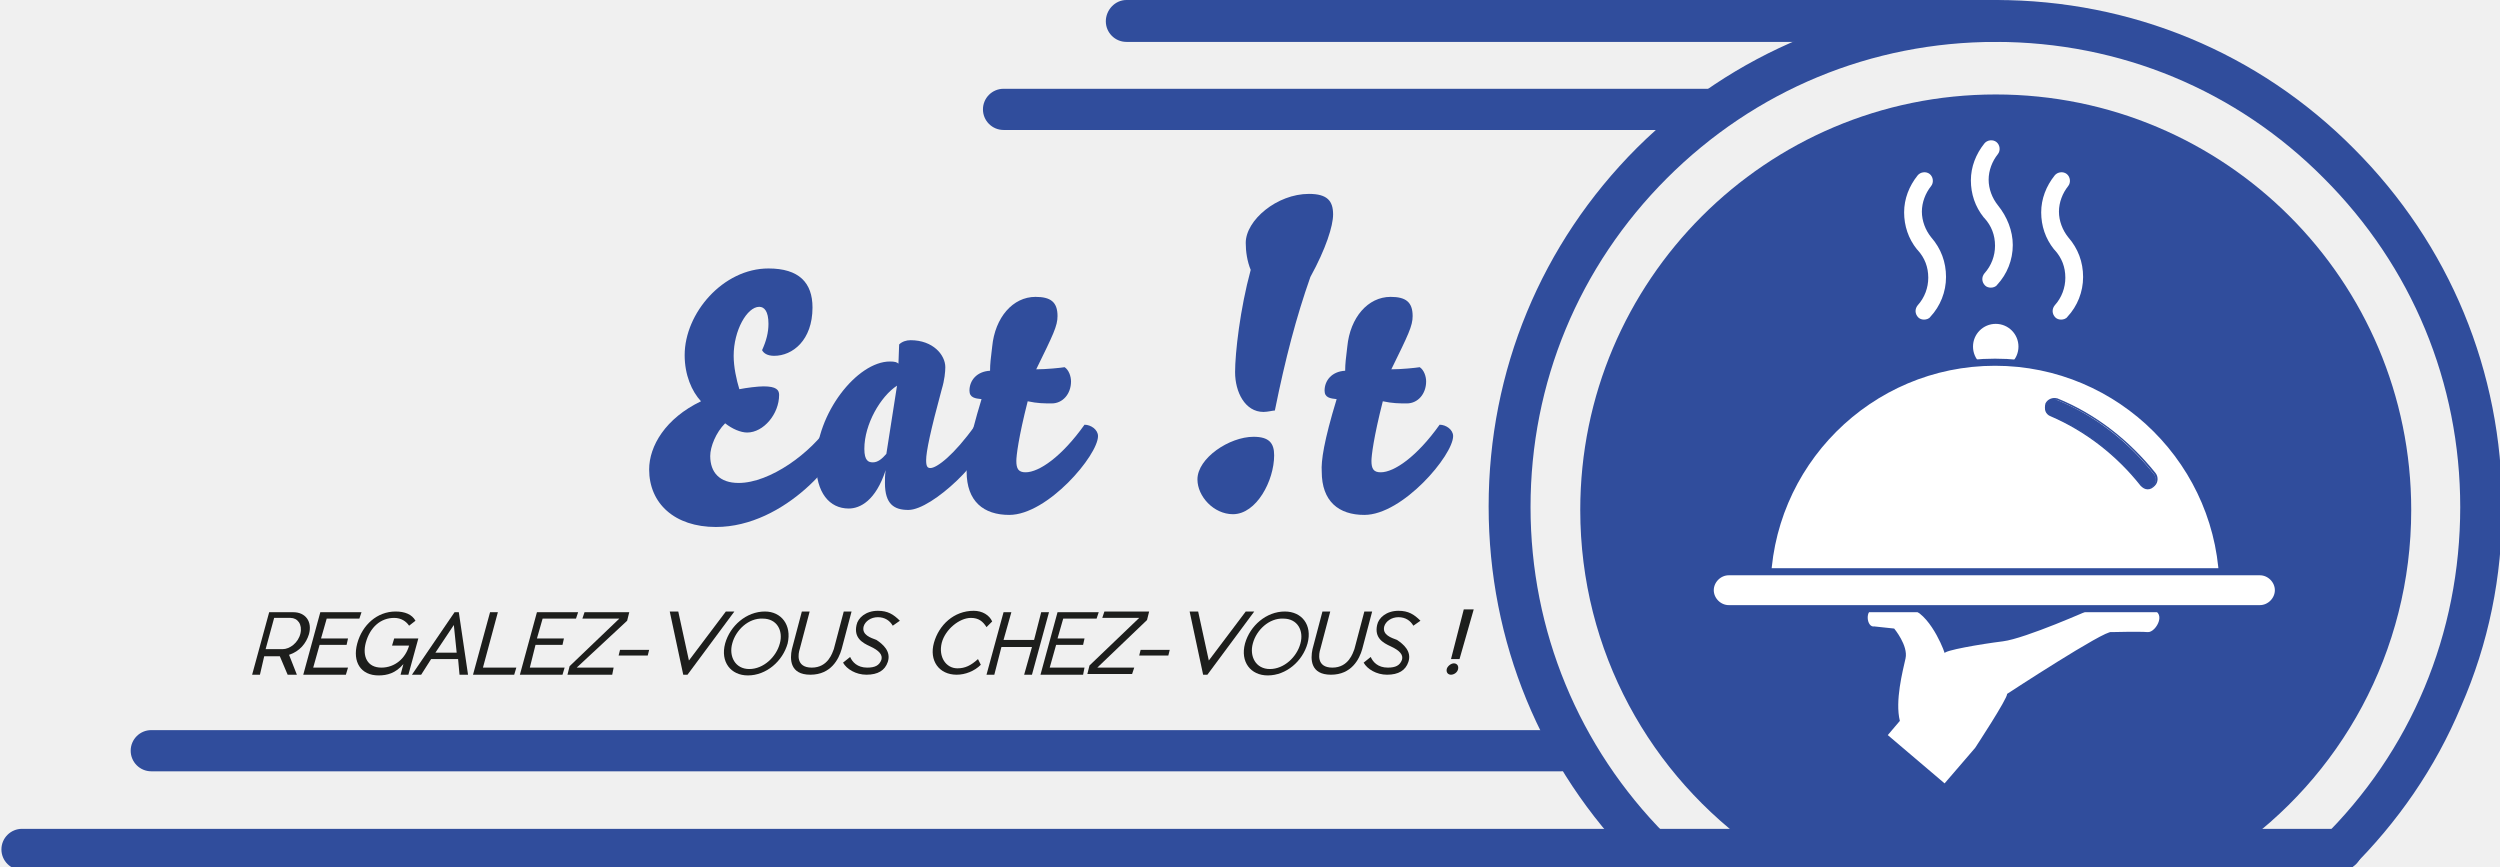
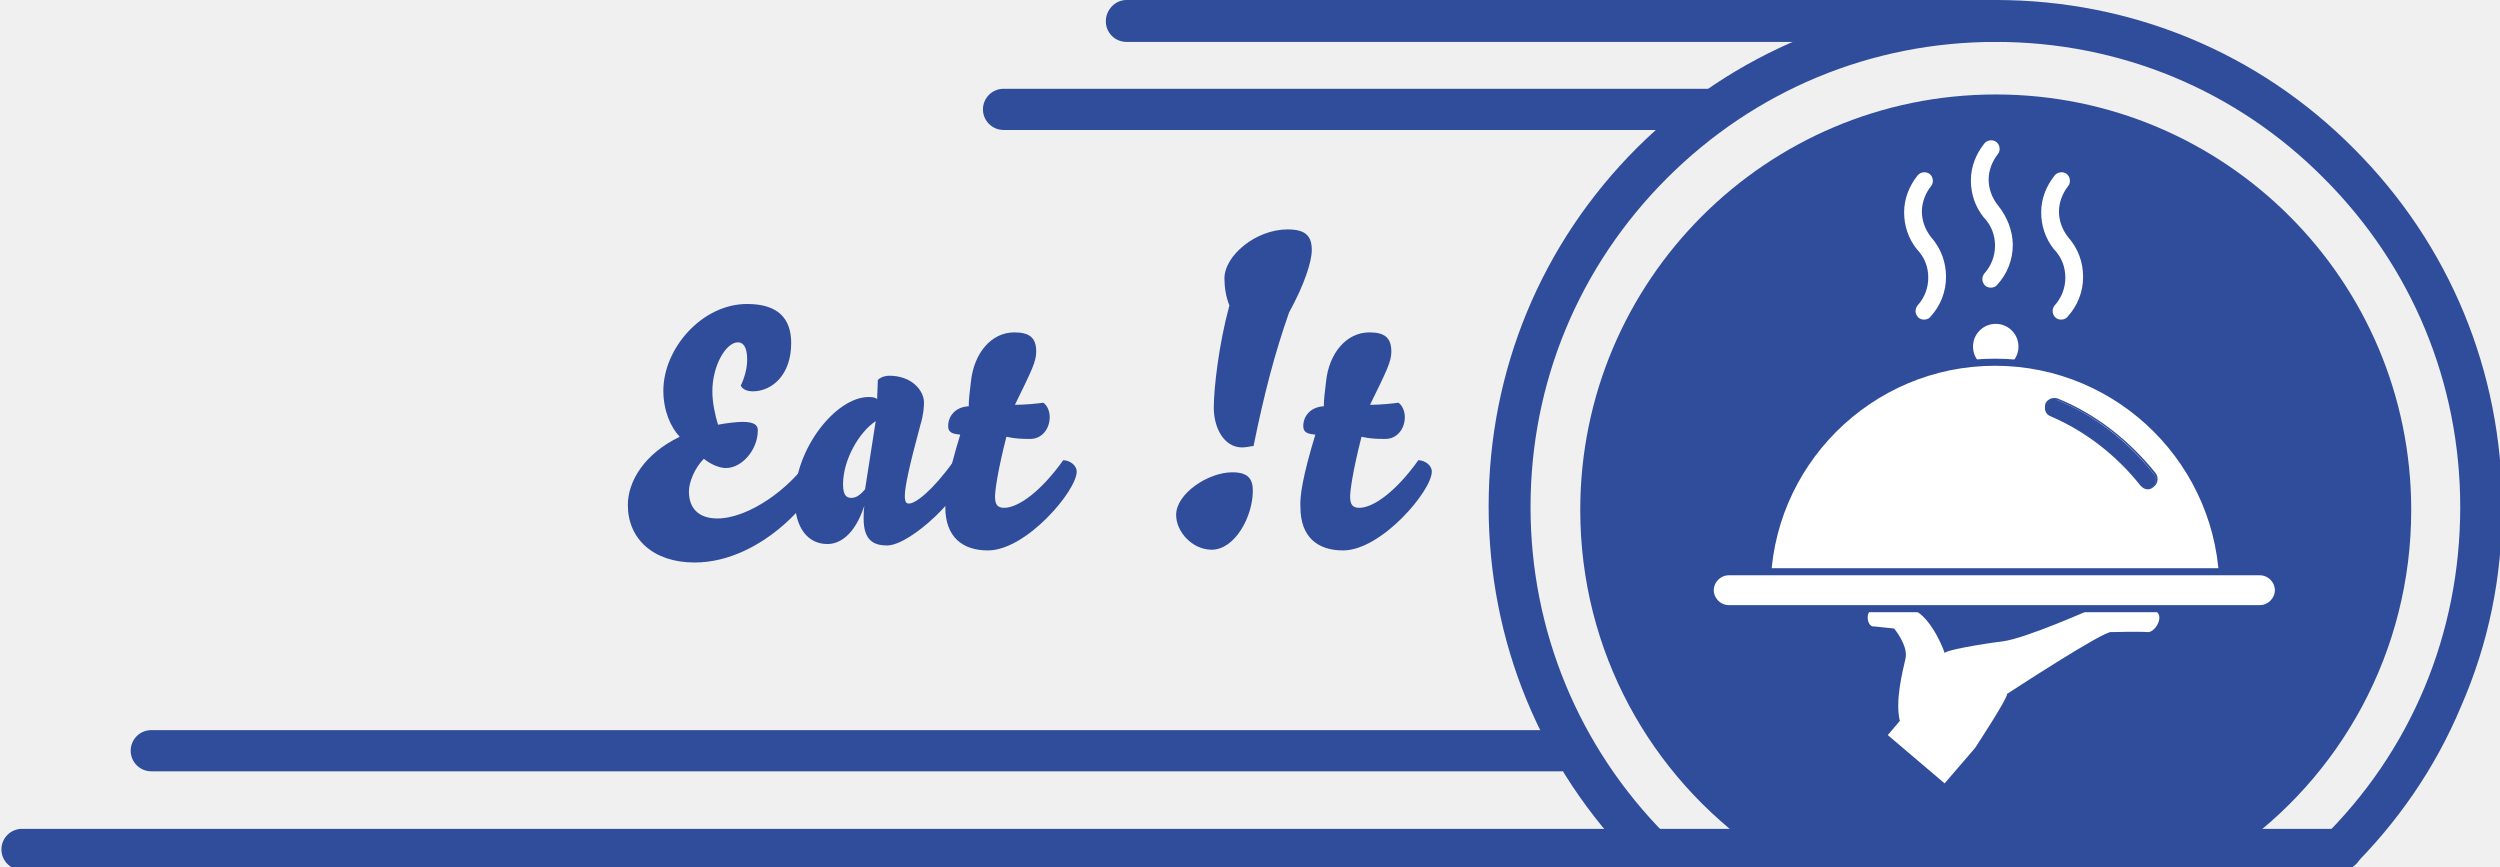
<svg xmlns="http://www.w3.org/2000/svg" version="1.1" id="Calque_1" x="0px" y="0px" viewBox="0 0 352 122" style="enable-background:new 0 0 352 122;" xml:space="preserve">
  <style type="text/css">
	.st0{fill:#304D9C;}
	.st1{fill:#304D9C;stroke:#1D1D1B;stroke-width:10;stroke-linecap:round;stroke-miterlimit:10;}
	.st2{fill:#FFFFFF;}
	.st3{fill:#FFFFFF;stroke:#304D9C;stroke-miterlimit:10;}
- 	.st4{fill:#1D1E1C;}
</style>
  <path class="st0" d="M330.9,122.4l-4.1-4.2c12.7-12.4,19.6-29,19.6-46.8c0-17.5-6.8-33.9-19.2-46.3C314.9,12.7,298.5,5.9,281,5.9  c-17.5,0-33.9,6.8-46.3,19.2c-12.4,12.4-19.2,28.8-19.2,46.3c0,17.4,6.8,33.8,19,46.1l-4.2,4.1c-13.4-13.5-20.7-31.3-20.7-50.3  c0-19.1,7.4-37,20.9-50.5C244,7.4,261.9,0,281,0c19.1,0,37,7.4,50.4,20.9c13.5,13.5,20.9,31.4,20.9,50.5c0,9.8-1.9,19.2-5.8,28.1  C342.9,108.1,337.6,115.8,330.9,122.4z" />
  <path class="st0" d="M314.2,120c15.3-10.5,25.3-28.2,25.3-48.2c0-32.3-26.2-58.5-58.5-58.5s-58.5,26.2-58.5,58.5  c0,19.9,9.9,37.4,25.1,48" />
  <path class="st0" d="M281,5.9H158.6c-1.6,0-2.9-1.3-2.9-2.9S157,0,158.6,0H281c1.6,0,2.9,1.3,2.9,2.9S282.6,5.9,281,5.9z" />
  <path class="st0" d="M241.1,18.3h-99.8c-1.6,0-2.9-1.3-2.9-2.9s1.3-2.9,2.9-2.9h99.8c1.6,0,2.9,1.3,2.9,2.9S242.7,18.3,241.1,18.3z" />
  <path class="st0" d="M219.8,108.6H21.3c-1.6,0-2.9-1.3-2.9-2.9s1.3-2.9,2.9-2.9h198.5c1.6,0,2.9,1.3,2.9,2.9  S221.4,108.6,219.8,108.6z" />
  <path class="st1" d="M320.3,80.5" />
  <path class="st1" d="M320.3,84.9" />
  <path class="st2" d="M264,85.7c-1.5,0-1.2,2.7-0.1,2.5l2.8,0.3c0,0,2,2.4,1.6,4.2s-1.5,6-0.8,8.8l-1.7,2l8,6.8l4.3-5  c0,0,4.6-7,4.5-7.6c0,0,0,0,0,0c0,0,13.9-9.1,14.7-8.7c0,0,3.9-0.1,5.1,0s3-3.2,0-3.2s-8,0-8,0s-9.2,4.1-12.4,4.5  c-3.2,0.4-8.4,1.3-8.2,1.7c0.2,0.3-1.7-5.1-4.5-6.2H264z" />
  <circle class="st2" cx="281" cy="48.8" r="3.2" />
  <path class="st3" d="M248.8,83.1c0-17.7,14.4-32.1,32.1-32.1c17.7,0,32.1,14.4,32.1,32.1" />
  <path class="st3" d="M318.2,85.7h-74.8c-1.4,0-2.6-1.2-2.6-2.6s1.2-2.6,2.6-2.6h74.8c1.4,0,2.6,1.2,2.6,2.6S319.6,85.7,318.2,85.7z" />
  <g>
    <g>
      <path class="st0" d="M301.5,68.3c-3.4-4.2-7.8-7.7-12.8-9.8c-0.6-0.3-0.9-1-0.6-1.6l0,0c0.3-0.6,0.9-0.9,1.5-0.6    c5.4,2.2,10.1,5.9,13.7,10.5c0.4,0.5,0.3,1.2-0.1,1.6l0,0C302.8,68.9,302,68.9,301.5,68.3z" />
      <path class="st0" d="M302.4,68.9C302.4,68.9,302.4,68.9,302.4,68.9c-0.4,0-0.7-0.2-1-0.5l0,0c-3.4-4.3-7.8-7.7-12.7-9.8    c-0.3-0.1-0.6-0.4-0.7-0.7c-0.1-0.3-0.1-0.7,0-1.1c0.3-0.6,1-0.9,1.7-0.7c5.4,2.2,10.1,5.9,13.8,10.5c0.4,0.5,0.4,1.3-0.1,1.8l0,0    C303.1,68.7,302.8,68.9,302.4,68.9z M289.2,56.3c-0.4,0-0.8,0.2-1,0.6c-0.1,0.3-0.1,0.6,0,0.9c0.1,0.3,0.3,0.5,0.6,0.6    c4.9,2.2,9.4,5.6,12.8,9.9l0,0c0.2,0.2,0.5,0.4,0.8,0.4c0.3,0,0.6-0.1,0.8-0.4l0,0c0.4-0.4,0.4-1,0.1-1.5    c-3.6-4.7-8.3-8.3-13.7-10.5C289.5,56.3,289.4,56.3,289.2,56.3z" />
    </g>
  </g>
  <g>
-     <path class="st0" d="M91.4,66.1c0-3.3,2.3-7.2,7.3-9.6c-1.3-1.4-2.3-3.7-2.3-6.5c0-5.9,5.4-12.2,11.8-12.2c4.3,0,6.2,2,6.2,5.5   c0,4.6-2.8,6.8-5.4,6.8c-1,0-1.5-0.4-1.7-0.8c0.6-1.3,0.9-2.5,0.9-3.7c0-1.8-0.6-2.4-1.3-2.4c-1.7,0-3.6,3.3-3.6,6.9   c0,1.6,0.4,3.4,0.8,4.7c1-0.2,2.6-0.4,3.4-0.4c1.8,0,2.2,0.5,2.2,1.2c0,2.7-2.2,5.3-4.5,5.3c-0.9,0-2.1-0.5-3.1-1.3   c-1.3,1.3-2.1,3.3-2.1,4.6c0,2.3,1.3,3.8,4,3.8c4.4,0,10.2-4.2,12.9-8.3c1,0,1.8,0.4,1.8,1.5c0,3-8.1,13-17.9,13   C95,74.2,91.4,70.9,91.4,66.1z" />
-     <path class="st0" d="M119.5,71.6c-2.7,0-4.6-2.2-4.6-6.4c0-7,5.8-14.3,10.4-14.3c0.7,0,1,0.1,1.2,0.3l0.1-2.7   c0.4-0.4,1-0.6,1.6-0.6c3.2,0,4.9,2.1,4.9,3.8c0,0.6-0.1,1.8-0.5,3.1c-1.6,5.9-2.2,8.8-2.2,10c0,0.9,0.2,1.1,0.6,1.1   c0.9,0,3.3-1.8,6.3-6c1,0,1.7,0.6,1.7,1.4c0,3-7.7,10.5-11.1,10.5c-2,0-3.3-0.8-3.3-3.8c0-0.5,0-1.1,0.1-1.8   C123.3,70.5,121.1,71.6,119.5,71.6z M126.3,54.3c-2.3,1.5-4.6,5.4-4.6,8.9c0,1.7,0.6,1.9,1.2,1.9c0.7,0,1.3-0.5,1.9-1.2L126.3,54.3   z" />
-     <path class="st0" d="M138.2,56.2c-0.9-0.1-1.7-0.2-1.7-1.2c0-1.4,1-2.7,2.9-2.8c0-1,0.1-1.7,0.3-3.4c0.4-4.1,2.9-7,6.1-7   c2.1,0,3.1,0.7,3.1,2.7c0,1.4-0.6,2.6-3,7.5c1.4,0,3.4-0.2,4-0.3c0.6,0.4,0.9,1.3,0.9,2c0,1.8-1.2,3.1-2.7,3.1c-1.1,0-2,0-3.4-0.3   c-1.3,5.1-1.6,7.7-1.6,8.4c0,1.1,0.3,1.6,1.3,1.6c1.9,0,5.1-2.2,8.3-6.7c0.9,0,1.9,0.7,1.9,1.6c0,2.7-7.1,11.1-12.5,11.1   c-3.6,0-6-1.9-6-6.1C136,64.9,136.4,62.1,138.2,56.2z" />
-     <path class="st0" d="M168.6,67.5c0-3,4.5-6,7.9-6c2.2,0,2.9,0.9,2.9,2.6c0,3.6-2.5,8.3-5.8,8.3C170.9,72.4,168.6,69.9,168.6,67.5z    M177.9,58c-2.6,0-4-2.8-4-5.6c0-2.7,0.7-8.9,2.2-14.4c-0.5-1.2-0.7-2.6-0.7-3.8c0-3.2,4.4-6.9,8.9-6.9c2.6,0,3.4,1,3.4,2.9   c0,1.6-1,4.8-3.2,8.8c-2,5.7-3.5,11.4-5,18.8C179.2,57.8,178.5,58,177.9,58z" />
-     <path class="st0" d="M188.2,56.2c-0.9-0.1-1.7-0.2-1.7-1.2c0-1.4,1-2.7,2.9-2.8c0-1,0.1-1.7,0.3-3.4c0.4-4.1,2.9-7,6.1-7   c2.1,0,3.1,0.7,3.1,2.7c0,1.4-0.6,2.6-3,7.5c1.4,0,3.4-0.2,4-0.3c0.6,0.4,0.9,1.3,0.9,2c0,1.8-1.2,3.1-2.7,3.1c-1.1,0-2,0-3.4-0.3   c-1.3,5.1-1.6,7.7-1.6,8.4c0,1.1,0.3,1.6,1.3,1.6c1.9,0,5.1-2.2,8.3-6.7c0.9,0,1.9,0.7,1.9,1.6c0,2.7-7.1,11.1-12.5,11.1   c-3.6,0-6-1.9-6-6.1C186,64.9,186.4,62.1,188.2,56.2z" />
+     <path class="st0" d="M88.4,71.1c0-3.3,2.3-7.2,7.3-9.6c-1.3-1.4-2.3-3.7-2.3-6.5c0-5.9,5.4-12.2,11.8-12.2c4.3,0,6.2,2,6.2,5.5   c0,4.6-2.8,6.8-5.4,6.8c-1,0-1.5-0.4-1.7-0.8c0.6-1.3,0.9-2.5,0.9-3.7c0-1.8-0.6-2.4-1.3-2.4c-1.7,0-3.6,3.3-3.6,6.9   c0,1.6,0.4,3.4,0.8,4.7c1-0.2,2.6-0.4,3.4-0.4c1.8,0,2.2,0.5,2.2,1.2c0,2.7-2.2,5.3-4.5,5.3c-0.9,0-2.1-0.5-3.1-1.3   c-1.3,1.3-2.1,3.3-2.1,4.6c0,2.3,1.3,3.8,4,3.8c4.4,0,10.2-4.2,12.9-8.3c1,0,1.8,0.4,1.8,1.5c0,3-8.1,13-17.9,13   C92,79.2,88.4,75.9,88.4,71.1z" />
+     <path class="st0" d="M116.5,76.6c-2.7,0-4.6-2.2-4.6-6.4c0-7,5.8-14.3,10.4-14.3c0.7,0,1,0.1,1.2,0.3l0.1-2.7   c0.4-0.4,1-0.6,1.6-0.6c3.2,0,4.9,2.1,4.9,3.8c0,0.6-0.1,1.8-0.5,3.1c-1.6,5.9-2.2,8.8-2.2,10c0,0.9,0.2,1.1,0.6,1.1   c0.9,0,3.3-1.8,6.3-6c1,0,1.7,0.6,1.7,1.4c0,3-7.7,10.5-11.1,10.5c-2,0-3.3-0.8-3.3-3.8c0-0.5,0-1.1,0.1-1.8   C120.3,75.5,118.1,76.6,116.5,76.6z M123.3,59.3c-2.3,1.5-4.6,5.4-4.6,8.9c0,1.7,0.6,1.9,1.2,1.9c0.7,0,1.3-0.5,1.9-1.2L123.3,59.3   z" />
+     <path class="st0" d="M135.2,61.2c-0.9-0.1-1.7-0.2-1.7-1.2c0-1.4,1-2.7,2.9-2.8c0-1,0.1-1.7,0.3-3.4c0.4-4.1,2.9-7,6.1-7   c2.1,0,3.1,0.7,3.1,2.7c0,1.4-0.6,2.6-3,7.5c1.4,0,3.4-0.2,4-0.3c0.6,0.4,0.9,1.3,0.9,2c0,1.8-1.2,3.1-2.7,3.1c-1.1,0-2,0-3.4-0.3   c-1.3,5.1-1.6,7.7-1.6,8.4c0,1.1,0.3,1.6,1.3,1.6c1.9,0,5.1-2.2,8.3-6.7c0.9,0,1.9,0.7,1.9,1.6c0,2.7-7.1,11.1-12.5,11.1   c-3.6,0-6-1.9-6-6.1C133,69.9,133.4,67.1,135.2,61.2z" />
+     <path class="st0" d="M165.6,72.5c0-3,4.5-6,7.9-6c2.2,0,2.9,0.9,2.9,2.6c0,3.6-2.5,8.3-5.8,8.3C167.9,77.4,165.6,74.9,165.6,72.5z    M174.9,63c-2.6,0-4-2.8-4-5.6c0-2.7,0.7-8.9,2.2-14.4c-0.5-1.2-0.7-2.6-0.7-3.8c0-3.2,4.4-6.9,8.9-6.9c2.6,0,3.4,1,3.4,2.9   c0,1.6-1,4.8-3.2,8.8c-2,5.7-3.5,11.4-5,18.8C176.2,62.8,175.5,63,174.9,63z" />
+     <path class="st0" d="M185.2,61.2c-0.9-0.1-1.7-0.2-1.7-1.2c0-1.4,1-2.7,2.9-2.8c0-1,0.1-1.7,0.3-3.4c0.4-4.1,2.9-7,6.1-7   c2.1,0,3.1,0.7,3.1,2.7c0,1.4-0.6,2.6-3,7.5c1.4,0,3.4-0.2,4-0.3c0.6,0.4,0.9,1.3,0.9,2c0,1.8-1.2,3.1-2.7,3.1c-1.1,0-2,0-3.4-0.3   c-1.3,5.1-1.6,7.7-1.6,8.4c0,1.1,0.3,1.6,1.3,1.6c1.9,0,5.1-2.2,8.3-6.7c0.9,0,1.9,0.7,1.9,1.6c0,2.7-7.1,11.1-12.5,11.1   c-3.6,0-6-1.9-6-6.1C183,69.9,183.4,67.1,185.2,61.2z" />
  </g>
  <path class="st0" d="M329.7,122.5H3.1c-1.6,0-2.9-1.3-2.9-2.9s1.3-2.9,2.9-2.9h326.6c1.6,0,2.9,1.3,2.9,2.9S331.3,122.5,329.7,122.5  z" />
  <g>
    <path class="st2" d="M289.3,35.1C289.3,35.1,289.3,35,289.3,35.1C289.3,35,289.3,35,289.3,35.1C289.3,35,289.3,35,289.3,35.1z" />
    <path class="st2" d="M293.3,39c0,2.1-0.8,4.1-2.2,5.6c-0.2,0.3-0.6,0.4-0.9,0.4c-0.3,0-0.6-0.1-0.8-0.3c-0.5-0.5-0.5-1.2-0.1-1.7   c1-1.1,1.5-2.5,1.5-3.9c0-1.5-0.5-2.8-1.5-3.9c0,0,0,0,0,0c0,0,0,0-0.1-0.1l0,0c-1.2-1.5-1.8-3.3-1.8-5.2c0-1.9,0.7-3.7,1.9-5.2   c0.4-0.5,1.2-0.6,1.7-0.2c0.5,0.4,0.6,1.2,0.2,1.7c-0.8,1-1.3,2.3-1.3,3.6c0,1.3,0.5,2.6,1.3,3.6c0,0,0,0,0,0   C292.6,35,293.3,36.9,293.3,39z" />
  </g>
  <g>
    <path class="st2" d="M279.4,30.6C279.4,30.6,279.4,30.6,279.4,30.6C279.4,30.6,279.4,30.6,279.4,30.6   C279.4,30.6,279.4,30.6,279.4,30.6z" />
    <path class="st2" d="M283.4,34.5c0,2.1-0.8,4.1-2.2,5.6c-0.2,0.3-0.6,0.4-0.9,0.4c-0.3,0-0.6-0.1-0.8-0.3c-0.5-0.5-0.5-1.2-0.1-1.7   c1-1.1,1.5-2.5,1.5-3.9c0-1.5-0.5-2.8-1.5-3.9c0,0,0,0,0,0c0,0,0,0-0.1-0.1l0,0c-1.2-1.5-1.8-3.3-1.8-5.2c0-1.9,0.7-3.7,1.9-5.2   c0.4-0.5,1.2-0.6,1.7-0.2c0.5,0.4,0.6,1.2,0.2,1.7c-0.8,1-1.3,2.3-1.3,3.6c0,1.3,0.5,2.6,1.3,3.6c0,0,0,0,0,0   C282.6,30.5,283.4,32.5,283.4,34.5z" />
  </g>
  <g>
    <path class="st2" d="M270,35.1C270,35.1,270,35,270,35.1C270,35,270,35,270,35.1C270,35,270,35,270,35.1z" />
    <path class="st2" d="M274,39c0,2.1-0.8,4.1-2.2,5.6c-0.2,0.3-0.6,0.4-0.9,0.4c-0.3,0-0.6-0.1-0.8-0.3c-0.5-0.5-0.5-1.2-0.1-1.7   c1-1.1,1.5-2.5,1.5-3.9c0-1.5-0.5-2.8-1.5-3.9c0,0,0,0,0,0c0,0,0,0-0.1-0.1l0,0c-1.2-1.5-1.8-3.3-1.8-5.2c0-1.9,0.7-3.7,1.9-5.2   c0.4-0.5,1.2-0.6,1.7-0.2c0.5,0.4,0.6,1.2,0.2,1.7c-0.8,1-1.3,2.3-1.3,3.6c0,1.3,0.5,2.6,1.3,3.6c0,0,0,0,0,0   C273.3,35,274,36.9,274,39z" />
  </g>
-   <g>
-     <path class="st4" d="M40.7,92.2l1.1,2.8h-1.3l-1.1-2.6h-2.2L36.6,95h-1.1l2.4-8.8h3.4c1.7,0,2.7,1.3,2.2,3.1   C43.1,90.6,42.2,91.7,40.7,92.2z M39.8,91.4c1,0,2.2-0.9,2.5-2.2c0.3-1.3-0.4-2.2-1.4-2.2h-2.3l-1.2,4.4H39.8z" />
-     <path class="st4" d="M48.7,95h-6l2.4-8.8h5.8l-0.3,0.9H46l-0.8,2.8H49l-0.2,0.9H45L44.1,94H49L48.7,95z" />
-     <path class="st4" d="M57.5,95h-1.1l0.4-1.5c-1.1,1.3-2.3,1.6-3.5,1.6c-2.5,0-3.7-1.9-3-4.5c0.7-2.6,2.8-4.5,5.4-4.5   c1.3,0,2.3,0.4,2.8,1.3l-0.9,0.7c-0.4-0.6-1.1-1.1-2.1-1.1c-1.9,0-3.4,1.3-4,3.5c-0.5,1.9,0.2,3.5,2.2,3.5c1.9,0,3.4-1.3,3.9-3.1   h-2.4l0.3-1h3.4L57.5,95z" />
-     <path class="st4" d="M64.5,92.8h-3.8L59.3,95H58l6-8.8h0.6l1.3,8.8h-1.2L64.5,92.8z M64.3,91.9L63.9,88l-2.6,3.9H64.3z" />
-     <path class="st4" d="M72.4,95h-5.8l2.4-8.8h1.1L68,94h4.7L72.4,95z" />
-     <path class="st4" d="M79.2,95h-6l2.4-8.8h5.8l-0.3,0.9h-4.7l-0.8,2.8h3.8l-0.2,0.9h-3.8L74.6,94h4.9L79.2,95z" />
-     <path class="st4" d="M81.2,94h5.2L86.2,95h-6.3l0.3-1.2l7-6.7H82l0.3-0.9h6.3l-0.3,1.2L81.2,94z" />
-     <path class="st4" d="M87.1,92.3l0.2-0.8h4.1l-0.2,0.8H87.1z" />
-     <path class="st4" d="M94.3,86.1h1.2l1.5,6.9l5.2-6.9h1.2L96.8,95h-0.6L94.3,86.1z" />
-     <path class="st4" d="M110.9,90.6c-0.7,2.5-3,4.5-5.6,4.5c-2.4,0-3.9-1.9-3.2-4.5c0.7-2.5,3-4.5,5.6-4.5   C110,86.1,111.5,88,110.9,90.6z M103.1,90.6c-0.5,1.8,0.4,3.6,2.4,3.6c2,0,3.8-1.7,4.3-3.6c0.5-1.8-0.4-3.5-2.4-3.5   C105.4,87,103.6,88.7,103.1,90.6z" />
-     <path class="st4" d="M118.5,91.4c-0.4,1.4-1.5,3.6-4.4,3.6c-2.9,0-2.9-2.2-2.6-3.6l1.4-5.3h1.1l-1.4,5.3c-0.2,0.6-0.6,2.6,1.7,2.6   c2.3,0,2.9-2.1,3.1-2.6l1.4-5.3h1.1L118.5,91.4z" />
-     <path class="st4" d="M125,93.2c-0.4,1.2-1.4,1.8-3,1.8c-1.5,0-2.8-0.8-3.3-1.7l1-0.8c0.3,0.7,1,1.5,2.4,1.5c1.1,0,1.7-0.3,2-1.1   c0.2-0.7-0.3-1.3-1.6-1.9c-1.1-0.5-2.3-1.2-1.9-3c0.2-1,1.3-2,3-2c1.4,0,2.2,0.5,3.1,1.4l-1,0.7c-0.4-0.7-1.1-1.2-2.1-1.2   c-1,0-1.8,0.6-2,1.3c-0.3,1.2,1,1.6,1.8,1.9C124.3,90.7,125.5,91.7,125,93.2z" />
-     <path class="st4" d="M134.7,95c-2.5,0-3.9-2-3.2-4.5c0.7-2.5,2.8-4.5,5.6-4.5c1.2,0,2.2,0.6,2.6,1.5l-0.8,0.8   c-0.5-0.8-1.1-1.3-2.2-1.3c-1.6,0-3.6,1.6-4.1,3.5c-0.5,2,0.6,3.6,2.2,3.6c1.1,0,1.9-0.4,2.9-1.3l0.4,0.8   C137.2,94.5,135.9,95,134.7,95z" />
-     <path class="st4" d="M145.3,95h-1.1l1.1-3.9H141l-1,3.9h-1.1l2.4-8.8h1.1l-1.1,3.9h4.3l1-3.9h1.1L145.3,95z" />
-     <path class="st4" d="M152.5,95h-6l2.4-8.8h5.8l-0.3,0.9h-4.7l-0.8,2.8h3.8l-0.2,0.9h-3.8l-0.9,3.2h4.9L152.5,95z" />
-     <path class="st4" d="M154.5,94h5.2l-0.3,0.9h-6.3l0.3-1.2l7-6.7h-5.2l0.3-0.9h6.3l-0.3,1.2L154.5,94z" />
-     <path class="st4" d="M160.4,92.3l0.2-0.8h4.1l-0.2,0.8H160.4z" />
-     <path class="st4" d="M167.5,86.1h1.2l1.5,6.9l5.2-6.9h1.2L170,95h-0.6L167.5,86.1z" />
-     <path class="st4" d="M184.1,90.6c-0.7,2.5-3,4.5-5.6,4.5c-2.4,0-3.9-1.9-3.2-4.5c0.7-2.5,3-4.5,5.6-4.5   C183.3,86.1,184.8,88,184.1,90.6z M176.4,90.6c-0.5,1.8,0.4,3.6,2.4,3.6c2,0,3.8-1.7,4.3-3.6c0.5-1.8-0.4-3.5-2.4-3.5   C178.7,87,176.9,88.7,176.4,90.6z" />
-     <path class="st4" d="M191.8,91.4c-0.4,1.4-1.5,3.6-4.4,3.6c-2.9,0-2.9-2.2-2.6-3.6l1.4-5.3h1.1l-1.4,5.3c-0.2,0.6-0.6,2.6,1.7,2.6   c2.3,0,2.9-2.1,3.1-2.6l1.4-5.3h1.1L191.8,91.4z" />
-     <path class="st4" d="M198.3,93.2c-0.4,1.2-1.4,1.8-3,1.8c-1.5,0-2.8-0.8-3.3-1.7l1-0.8c0.3,0.7,1,1.5,2.4,1.5c1.1,0,1.7-0.3,2-1.1   c0.2-0.7-0.3-1.3-1.6-1.9c-1.1-0.5-2.3-1.2-1.9-3c0.2-1,1.3-2,3-2c1.4,0,2.2,0.5,3.1,1.4l-1,0.7c-0.4-0.7-1.1-1.2-2.1-1.2   c-1,0-1.8,0.6-2,1.3c-0.3,1.2,1,1.6,1.8,1.9C197.6,90.7,198.8,91.7,198.3,93.2z" />
-     <path class="st4" d="M204.3,95c-0.4,0-0.7-0.3-0.6-0.8c0.1-0.4,0.6-0.8,1-0.8c0.4,0,0.7,0.3,0.6,0.8C205.2,94.7,204.7,95,204.3,95z    M204.3,92.8l1.8-7h1.4l-2,7H204.3z" />
-   </g>
</svg>
